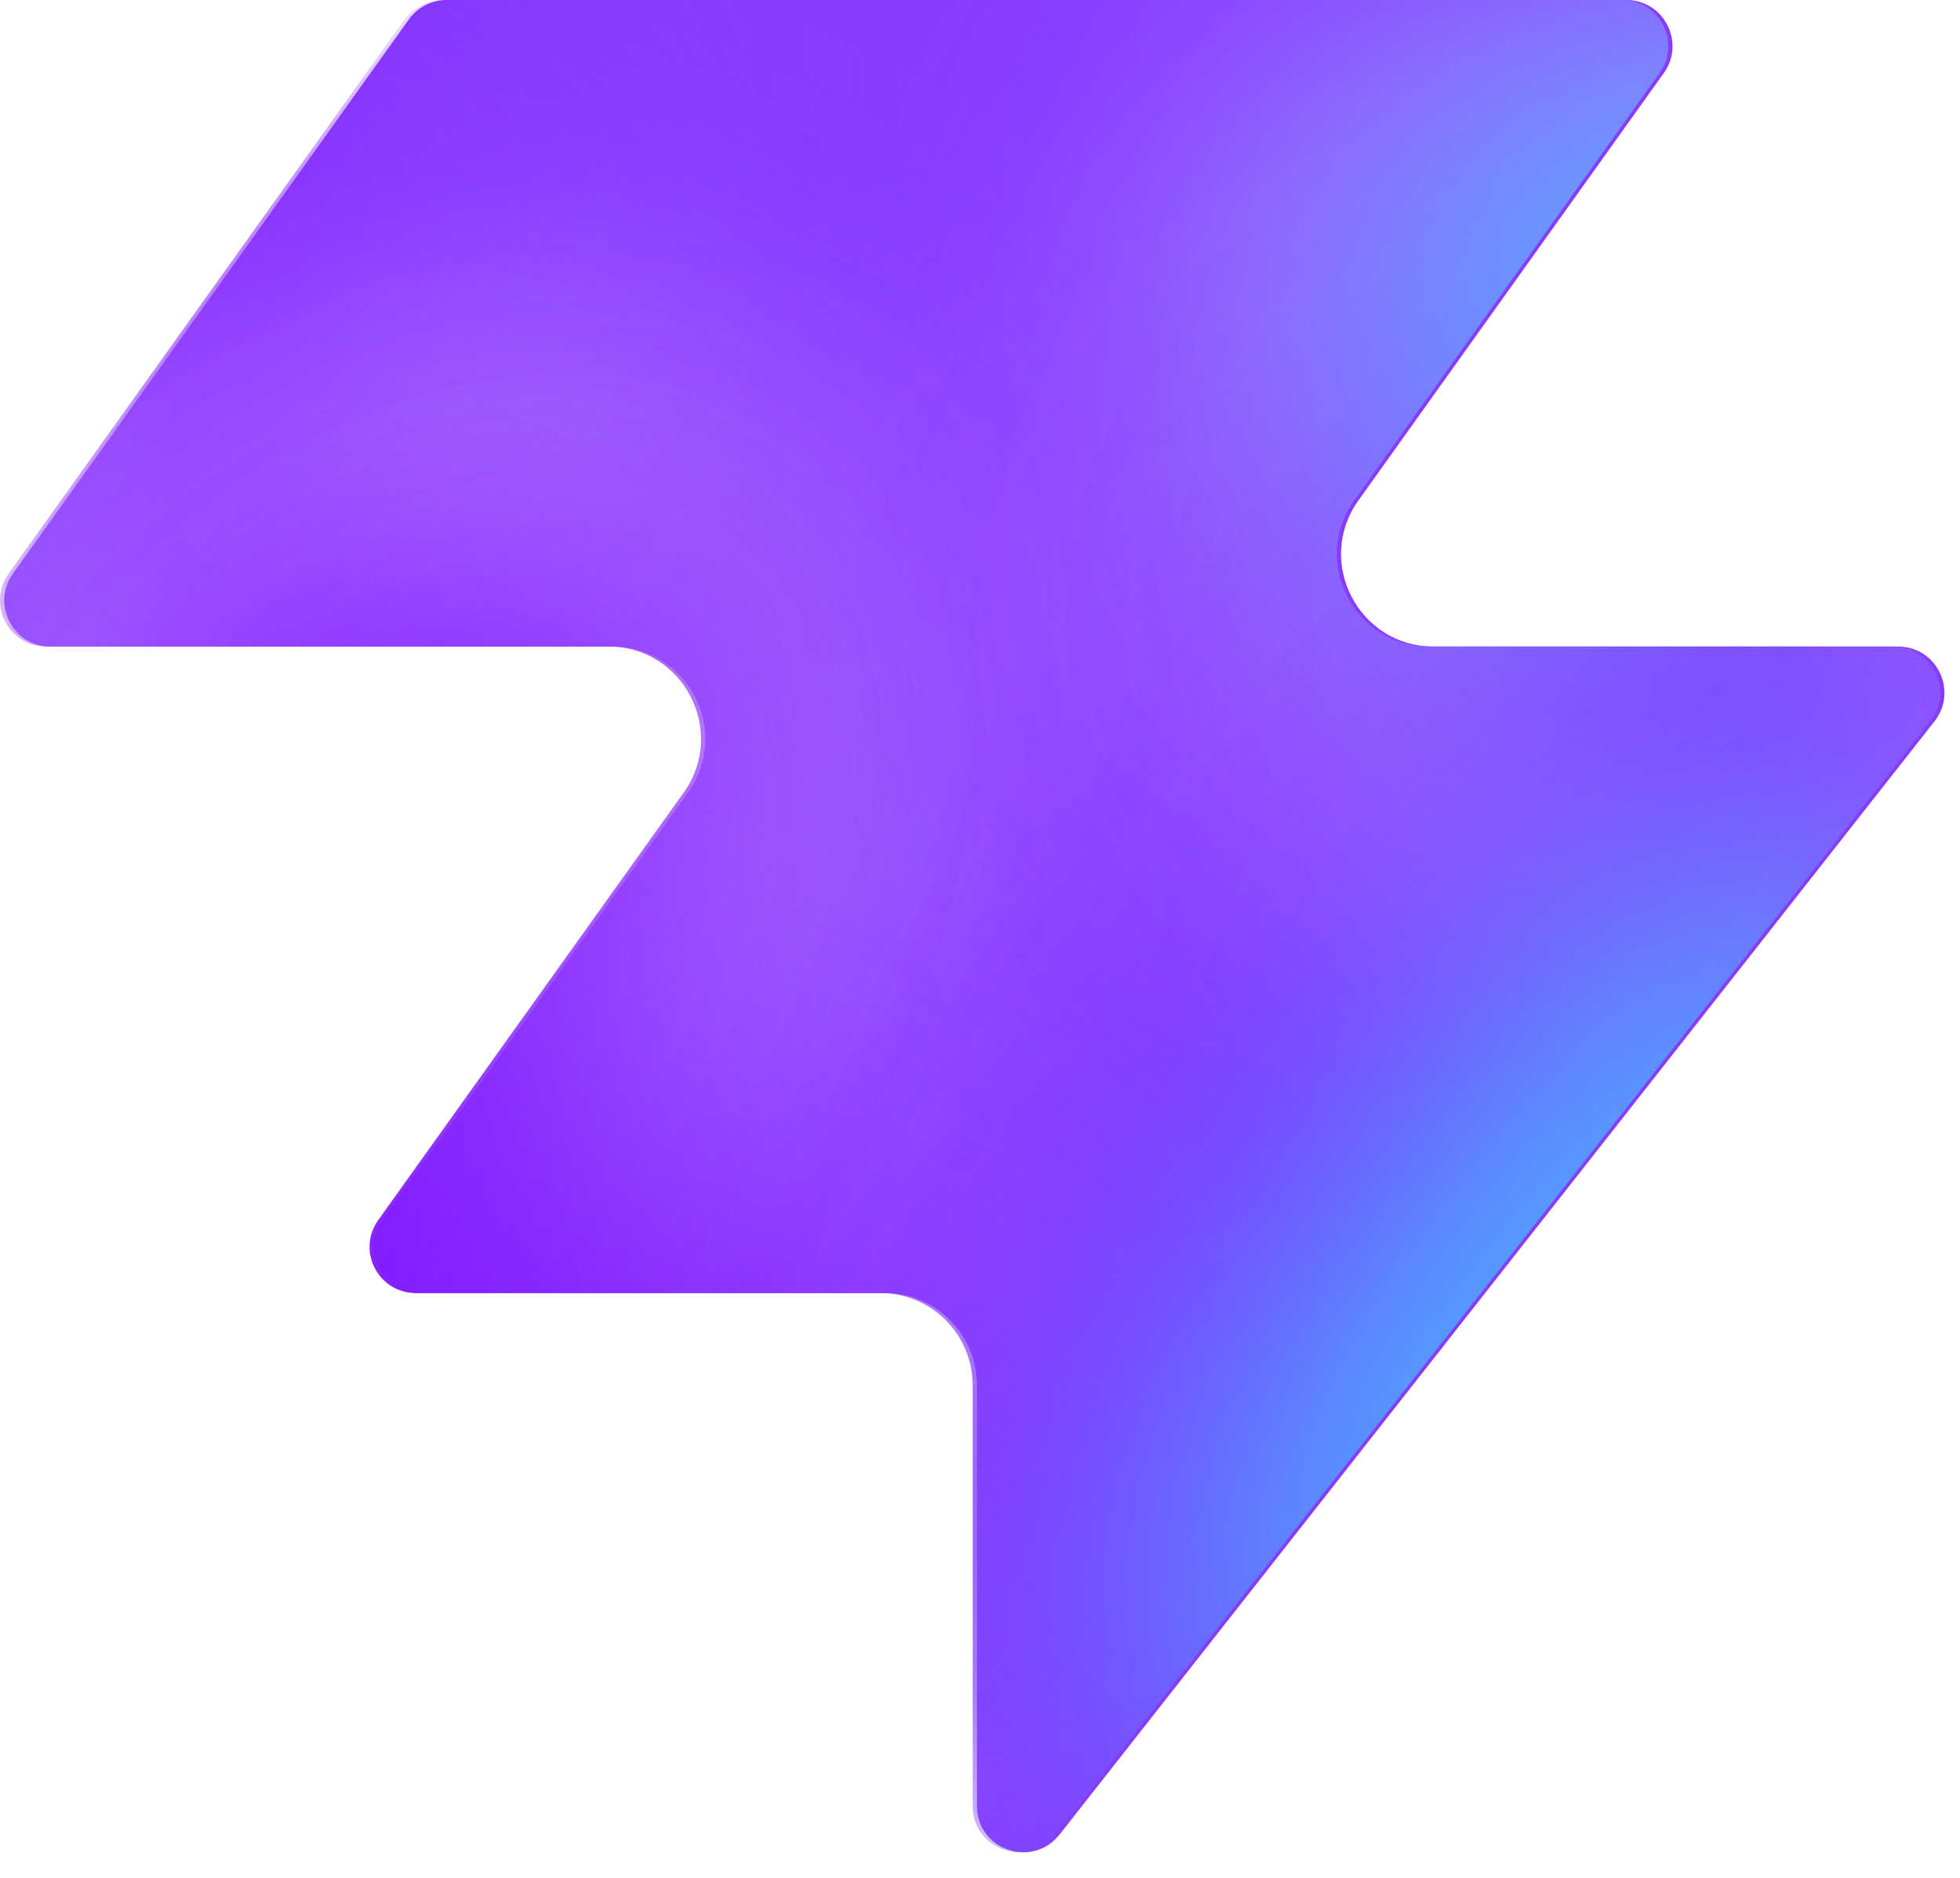
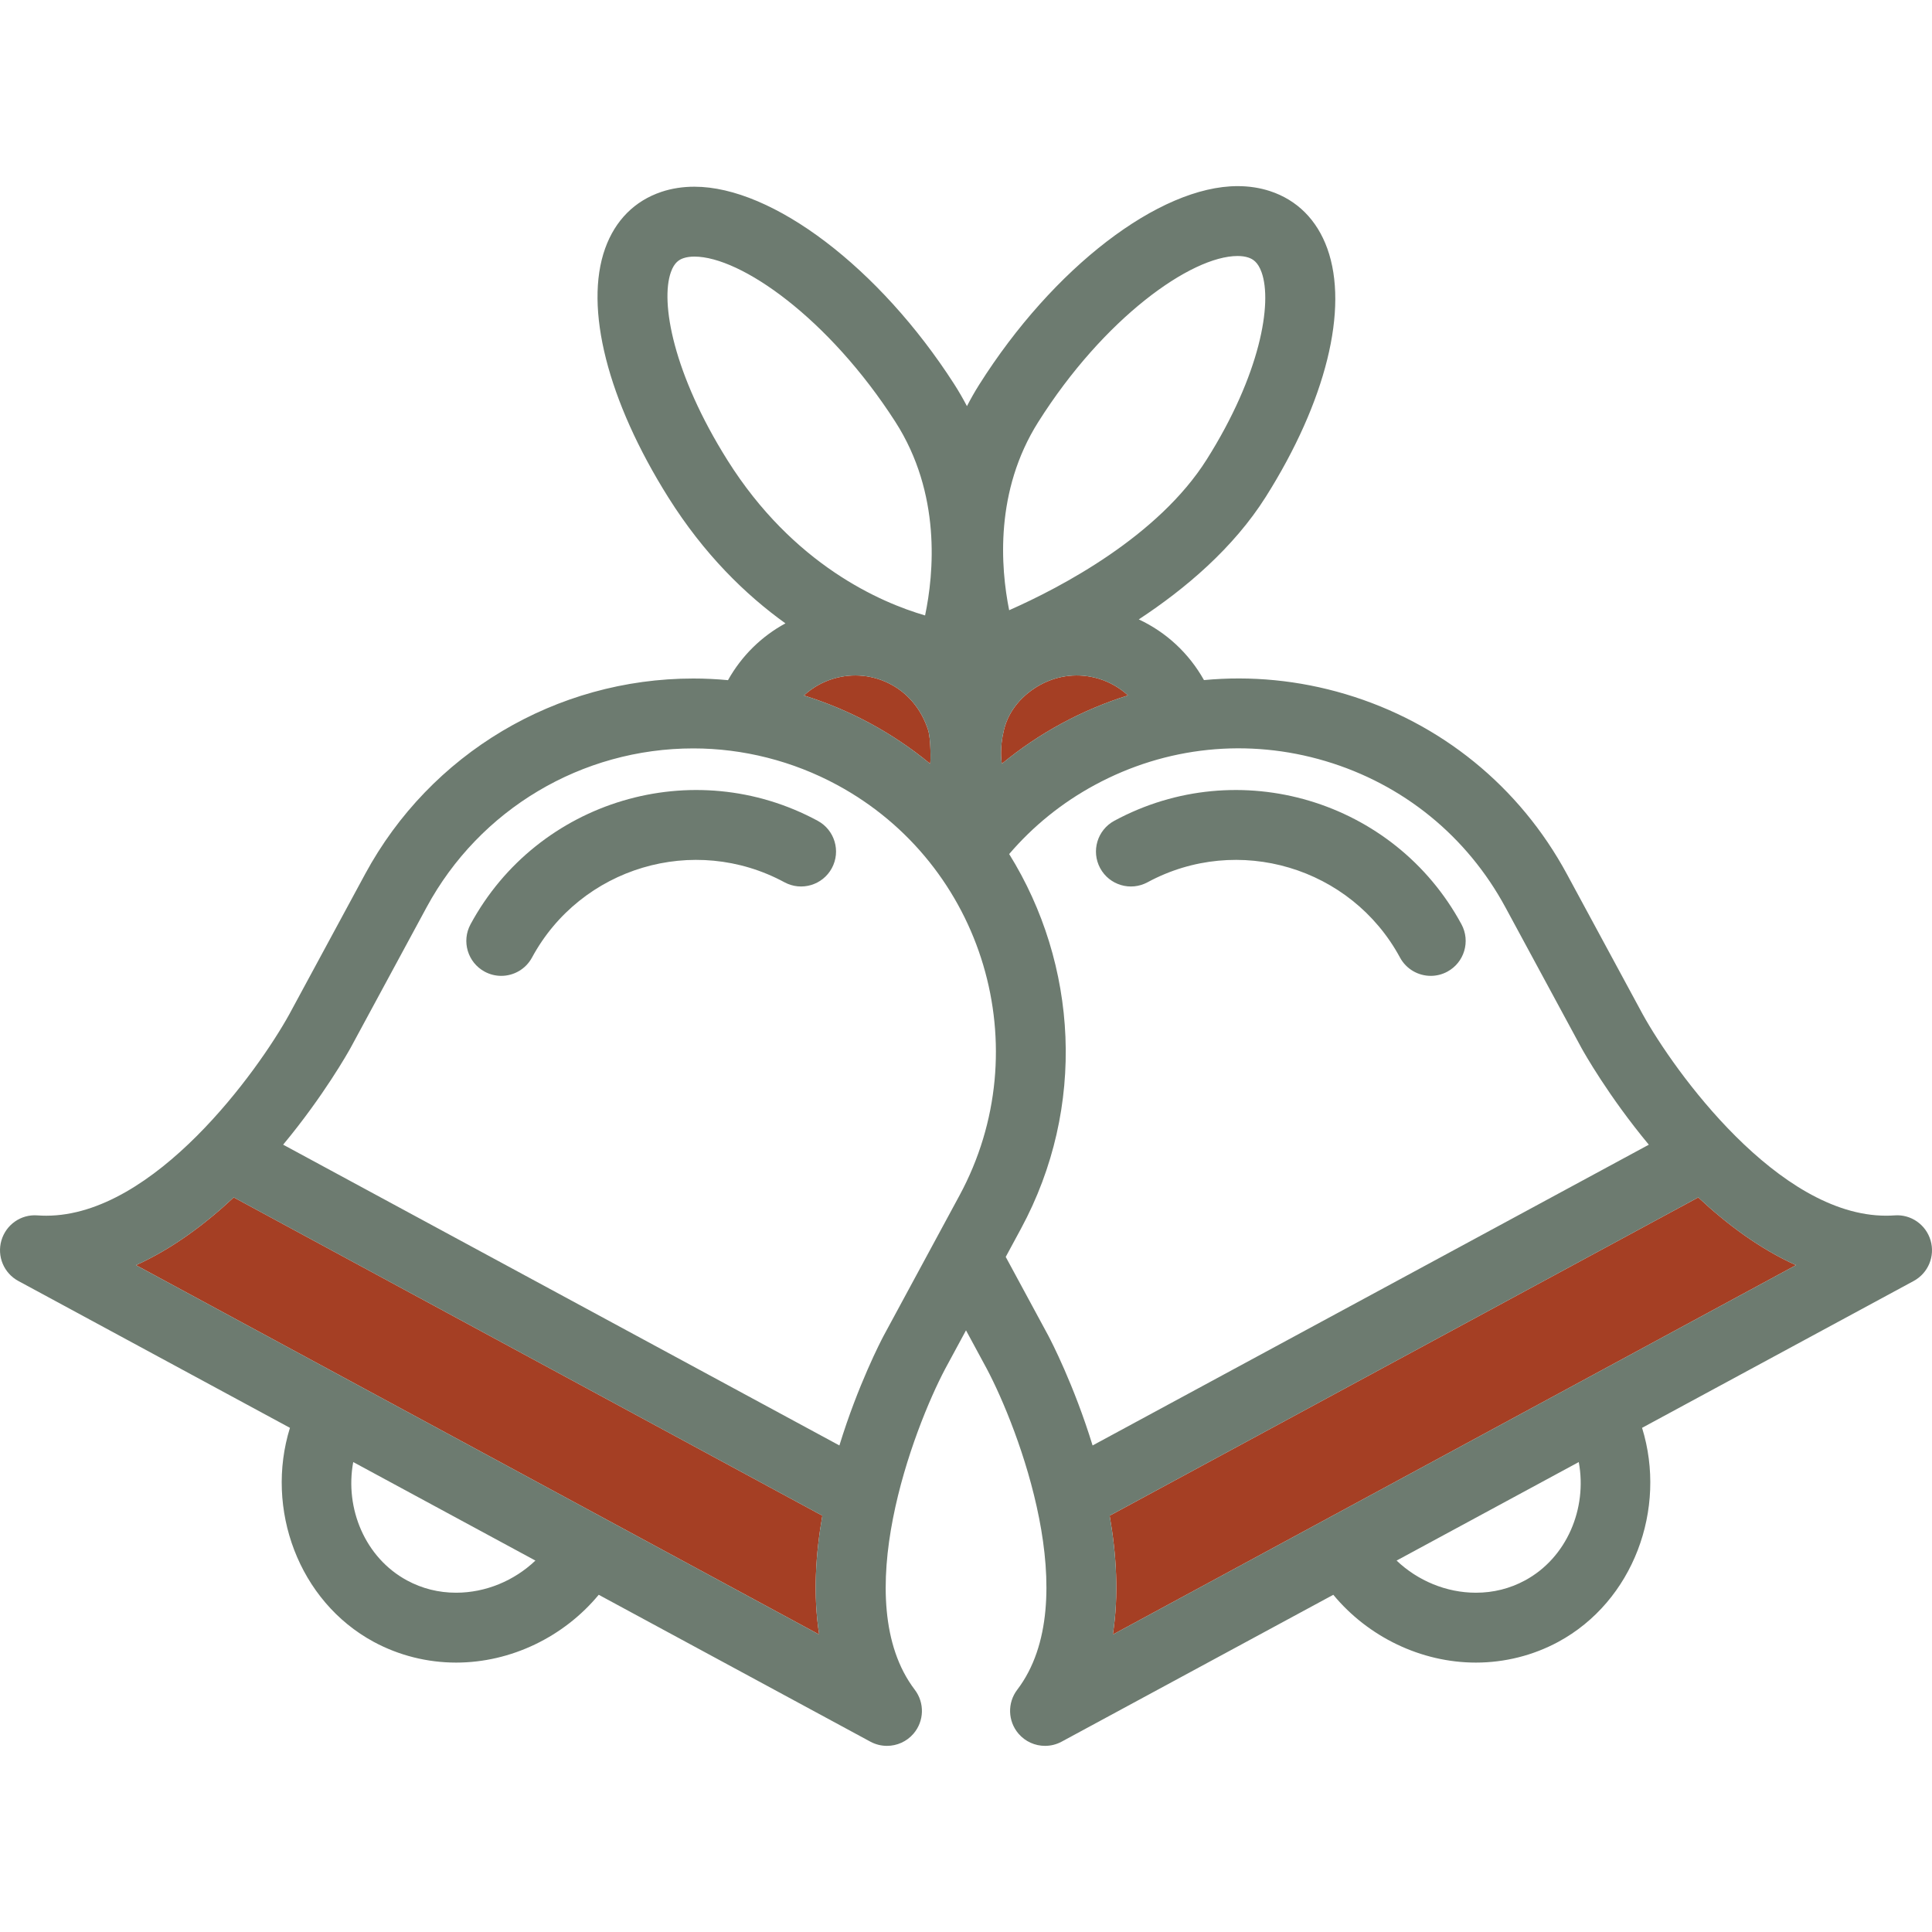
- <svg xmlns="http://www.w3.org/2000/svg" width="48" height="46" fill="none" viewBox="0 0 48 46">
-   <path fill="#863bff" d="M25.946 44.938c-.664.845-2.021.375-2.021-.698V33.937a2.26 2.26 0 0 0-2.262-2.262H10.287c-.92 0-1.456-1.04-.92-1.788l7.48-10.471c1.07-1.497 0-3.578-1.842-3.578H1.237c-.92 0-1.456-1.04-.92-1.788L10.013.474c.214-.297.556-.474.92-.474h28.894c.92 0 1.456 1.04.92 1.788l-7.48 10.471c-1.07 1.498 0 3.579 1.842 3.579h11.377c.943 0 1.473 1.088.89 1.83L25.947 44.94z" style="fill:#863bff;fill:color(display-p3 .525 .23 1);fill-opacity:1" />
-   <mask id="a" width="48" height="46" x="0" y="0" maskUnits="userSpaceOnUse" style="mask-type:alpha">
-     <path fill="#000" d="M25.842 44.938c-.664.844-2.021.375-2.021-.698V33.937a2.26 2.26 0 0 0-2.262-2.262H10.183c-.92 0-1.456-1.04-.92-1.788l7.48-10.471c1.07-1.498 0-3.579-1.842-3.579H1.133c-.92 0-1.456-1.04-.92-1.787L9.91.473c.214-.297.556-.474.92-.474h28.894c.92 0 1.456 1.04.92 1.788l-7.48 10.471c-1.07 1.498 0 3.578 1.842 3.578h11.377c.943 0 1.473 1.088.89 1.832L25.843 44.94z" style="fill:#000;fill-opacity:1" />
-   </mask>
-   <g mask="url(#a)">
-     <g filter="url(#b)">
-       <ellipse cx="5.508" cy="14.704" fill="#ede6ff" rx="5.508" ry="14.704" style="fill:#ede6ff;fill:color(display-p3 .927 .903 1);fill-opacity:1" transform="matrix(.00324 1 1 -.00324 -4.47 31.516)" />
-     </g>
-     <g filter="url(#c)">
-       <ellipse cx="10.399" cy="29.851" fill="#ede6ff" rx="10.399" ry="29.851" style="fill:#ede6ff;fill:color(display-p3 .927 .903 1);fill-opacity:1" transform="matrix(.00324 1 1 -.00324 -39.328 7.883)" />
-     </g>
-     <g filter="url(#d)">
-       <ellipse cx="5.508" cy="30.487" fill="#7e14ff" rx="5.508" ry="30.487" style="fill:#7e14ff;fill:color(display-p3 .492 .077 1);fill-opacity:1" transform="rotate(89.814 -25.913 -14.639)scale(1 -1)" />
-     </g>
-     <g filter="url(#e)">
-       <ellipse cx="5.508" cy="30.599" fill="#7e14ff" rx="5.508" ry="30.599" style="fill:#7e14ff;fill:color(display-p3 .492 .077 1);fill-opacity:1" transform="rotate(89.814 -32.644 -3.334)scale(1 -1)" />
-     </g>
-     <g filter="url(#f)">
-       <ellipse cx="5.508" cy="30.599" fill="#7e14ff" rx="5.508" ry="30.599" style="fill:#7e14ff;fill:color(display-p3 .492 .077 1);fill-opacity:1" transform="matrix(.00324 1 1 -.00324 -34.34 30.47)" />
-     </g>
-     <g filter="url(#g)">
-       <ellipse cx="14.072" cy="22.078" fill="#ede6ff" rx="14.072" ry="22.078" style="fill:#ede6ff;fill:color(display-p3 .927 .903 1);fill-opacity:1" transform="rotate(93.35 24.506 48.493)scale(-1 1)" />
-     </g>
-     <g filter="url(#h)">
-       <ellipse cx="3.47" cy="21.501" fill="#7e14ff" rx="3.47" ry="21.501" style="fill:#7e14ff;fill:color(display-p3 .492 .077 1);fill-opacity:1" transform="rotate(89.009 28.708 47.59)scale(-1 1)" />
-     </g>
-     <g filter="url(#i)">
-       <ellipse cx="3.47" cy="21.501" fill="#7e14ff" rx="3.47" ry="21.501" style="fill:#7e14ff;fill:color(display-p3 .492 .077 1);fill-opacity:1" transform="rotate(89.009 28.708 47.59)scale(-1 1)" />
-     </g>
-     <g filter="url(#j)">
-       <ellipse cx=".387" cy="8.972" fill="#7e14ff" rx="4.407" ry="29.108" style="fill:#7e14ff;fill:color(display-p3 .492 .077 1);fill-opacity:1" transform="rotate(39.51 .387 8.972)" />
-     </g>
-     <g filter="url(#k)">
-       <ellipse cx="47.523" cy="-6.092" fill="#7e14ff" rx="4.407" ry="29.108" style="fill:#7e14ff;fill:color(display-p3 .492 .077 1);fill-opacity:1" transform="rotate(37.892 47.523 -6.092)" />
-     </g>
-     <g filter="url(#l)">
-       <ellipse cx="41.412" cy="6.333" fill="#47bfff" rx="5.971" ry="9.665" style="fill:#47bfff;fill:color(display-p3 .28 .748 1);fill-opacity:1" transform="rotate(37.892 41.412 6.333)" />
-     </g>
-     <g filter="url(#m)">
-       <ellipse cx="-1.879" cy="38.332" fill="#7e14ff" rx="4.407" ry="29.108" style="fill:#7e14ff;fill:color(display-p3 .492 .077 1);fill-opacity:1" transform="rotate(37.892 -1.88 38.332)" />
-     </g>
-     <g filter="url(#n)">
-       <ellipse cx="-1.879" cy="38.332" fill="#7e14ff" rx="4.407" ry="29.108" style="fill:#7e14ff;fill:color(display-p3 .492 .077 1);fill-opacity:1" transform="rotate(37.892 -1.88 38.332)" />
-     </g>
-     <g filter="url(#o)">
-       <ellipse cx="35.651" cy="29.907" fill="#7e14ff" rx="4.407" ry="29.108" style="fill:#7e14ff;fill:color(display-p3 .492 .077 1);fill-opacity:1" transform="rotate(37.892 35.651 29.907)" />
-     </g>
-     <g filter="url(#p)">
-       <ellipse cx="38.418" cy="32.4" fill="#47bfff" rx="5.971" ry="15.297" style="fill:#47bfff;fill:color(display-p3 .28 .748 1);fill-opacity:1" transform="rotate(37.892 38.418 32.4)" />
+ <svg xmlns="http://www.w3.org/2000/svg" height="800px" width="800px" version="1.1" id="Capa_1" viewBox="0 0 414.7 414.7" xml:space="preserve">
+   <g>
+     <g>
+       <path style="fill:#a53f24;" d="M191.325,146.954c-3.832-2.072-8.242-2.527-12.418-1.283c-2.406,0.717-4.557,1.965-6.354,3.613    c4.922,1.535,9.706,3.539,14.265,6.004c4.635,2.508,8.913,5.418,12.836,8.65c0.13-0.355,0.178-5.35-0.456-7.295    C197.848,152.498,195.157,149.026,191.325,146.954z" />
+       <path style="fill:#a53f24;" d="M227.882,155.288c4.598-2.486,9.366-4.49,14.245-6.021c-1.793-1.641-3.937-2.881-6.334-3.596    c-4.175-1.246-8.584-0.789-12.417,1.283c-3.833,2.072-6.838,5.457-7.874,9.689c-0.98,4-0.546,6.748-0.456,7.293    C219.002,160.676,223.278,157.778,227.882,155.288z" />
+       <path style="fill:#a53f24;" d="M50.17,257.02c-6.142,5.756-13.207,11.033-20.98,14.543l146.645,79.291    c-1.321-8.43-0.773-17.23,0.679-25.52L50.17,257.02z" />
+       <path style="fill:#a53f24;" d="M238.185,325.334c1.453,8.291,2,17.092,0.68,25.52l146.644-79.289    c-7.778-3.51-14.843-8.787-20.985-14.541L238.185,325.334z" />
+       <path style="fill:#6d7b70;" d="M239.179,176.184c-3.643,1.971-5,6.521-3.03,10.166c1.971,3.643,6.52,5,10.165,3.029    c19.395-10.488,43.705-3.24,54.192,16.154c1.357,2.51,3.939,3.934,6.604,3.934c1.204,0,2.427-0.291,3.561-0.904    c3.644-1.971,5-6.521,3.03-10.164C299.28,171.729,265.85,161.764,239.179,176.184z" />
+       <path style="fill:#6d7b70;" d="M175.521,176.184c-26.671-14.422-60.102-4.453-74.522,22.215c-1.97,3.643-0.613,8.193,3.03,10.164    c1.134,0.613,2.356,0.904,3.561,0.904c2.666,0,5.247-1.424,6.604-3.934c10.486-19.395,34.799-26.643,54.192-16.154    c3.646,1.971,8.194,0.611,10.165-3.029C180.521,182.705,179.165,178.155,175.521,176.184z" />
+       <path style="fill:#6d7b70;" d="M414.399,266.264c-0.988-3.393-4.215-5.658-7.736-5.383c-0.61,0.043-1.217,0.064-1.825,0.064    c-23.154,0-45.456-30.986-52.216-43.197l-16.292-30.131c-10.166-18.803-27.046-32.52-47.529-38.627    c-10.003-2.98-20.281-3.959-30.37-3.01c-3.233-5.766-8.099-10.273-13.993-13.027c10.001-6.574,20.32-15.313,27.266-26.316    c12.91-20.459,17.846-40.377,13.204-53.281c-2.214-6.154-6.47-10.42-12.307-12.336c-2.16-0.709-4.5-1.068-6.952-1.068    c-16.824,0-39.639,17.533-55.482,42.639c-0.96,1.521-1.818,3.051-2.613,4.584c-0.839-1.592-1.748-3.182-2.764-4.762    c-16.026-24.928-38.947-42.336-55.74-42.336c-2.502,0-4.883,0.371-7.077,1.105c-5.747,1.924-9.926,6.127-12.083,12.156    c-4.544,12.697,0.52,32.662,13.547,53.406c7.698,12.26,16.605,20.922,25.156,27.059c-5.147,2.793-9.408,6.975-12.331,12.193    c-2.472-0.234-4.954-0.354-7.439-0.354c-29.457,0-56.452,16.084-70.451,41.975l-16.262,30.076    c-6.635,12.029-28.942,43.254-52.184,43.256c-0.628,0-1.263-0.023-1.888-0.068c-3.543-0.275-6.748,1.99-7.736,5.383    c-0.989,3.393,0.524,7.016,3.633,8.695l58.301,31.523c-5.404,17.42,1.869,37.227,17.991,45.945    c5.381,2.908,11.492,4.445,17.675,4.445c0,0,0.001,0,0.002,0c11.804,0,23.152-5.545,30.609-14.555l58.31,31.527    c1.126,0.609,2.351,0.902,3.564,0.902c2.136,0,4.236-0.91,5.701-2.623c2.298-2.686,2.409-6.609,0.269-9.42    c-14.457-18.982-0.186-56.17,6.502-68.838l4.492-8.309l4.464,8.254c6.735,12.705,21.036,49.848,6.531,68.891    c-2.141,2.813-2.029,6.736,0.269,9.422c1.465,1.713,3.565,2.625,5.701,2.623c1.214,0,2.438-0.293,3.564-0.902l58.311-31.527    c7.456,9.01,18.805,14.555,30.61,14.555c6.182,0,12.294-1.537,17.675-4.445c16.122-8.719,23.395-28.525,17.991-45.945    l58.301-31.523C413.875,273.28,415.389,269.657,414.399,266.264z M215.502,156.643c1.036-4.232,4.041-7.617,7.874-9.689    c3.833-2.072,8.242-2.529,12.417-1.283c2.397,0.715,4.541,1.955,6.334,3.596c-4.879,1.531-9.648,3.535-14.245,6.021    c-4.604,2.49-8.88,5.389-12.836,8.648C214.956,163.391,214.522,160.643,215.502,156.643z M222.851,90.596    c14.08-22.313,32.817-35.645,42.797-35.645c0.86,0,1.625,0.107,2.272,0.32c0.973,0.318,2.074,0.943,2.872,3.162    c2.377,6.607-0.295,22.004-11.775,40.197c-10.414,16.5-31.257,27.426-42.402,32.35    C214.763,121.758,213.515,105.389,222.851,90.596z M199.654,163.938c-3.923-3.232-8.201-6.143-12.836-8.65    c-4.559-2.465-9.343-4.469-14.265-6.004c1.797-1.648,3.947-2.896,6.354-3.613c4.176-1.244,8.586-0.789,12.418,1.283    c3.832,2.072,6.523,5.545,7.873,9.689C199.832,158.588,199.784,163.582,199.654,163.938z M156.139,98.768    c-11.631-18.521-14.439-33.914-12.127-40.375c0.743-2.078,1.792-2.676,2.719-2.986c0.657-0.219,1.436-0.33,2.318-0.33    c9.994,0,28.857,13.26,43.123,35.447c9.917,15.424,8.278,32.623,6.395,41.578C189.018,129.325,170.256,121.248,156.139,98.768z     M97.901,341.873c-3.753,0-7.3-0.889-10.541-2.641c-8.964-4.848-13.392-15.416-11.54-25.404l39.104,21.145    C110.384,339.297,104.245,341.873,97.901,341.873z M175.834,350.854L29.189,271.563c7.773-3.51,14.838-8.787,20.98-14.543    l126.343,68.314C175.06,333.623,174.513,342.424,175.834,350.854z M205.954,256.602l-16.321,30.186    c-0.486,0.918-5.458,10.457-9.457,23.475l-119.4-64.561c8.723-10.498,13.996-19.908,14.498-20.818l16.292-30.131    c11.375-21.039,33.314-34.109,57.256-34.109c10.705,0,21.377,2.711,30.862,7.84C211.221,185.536,223.006,225.065,205.954,256.602z     M225.038,286.733l-9.161-16.943l3.272-6.053c14.147-26.166,12.155-56.801-2.534-80.418c5.152-6.012,11.313-11.002,18.401-14.836    c15.277-8.26,32.858-10.076,49.499-5.117c16.644,4.963,30.359,16.107,38.619,31.387l16.322,30.184    c0.501,0.91,5.759,10.295,14.461,20.77l-119.396,64.557C230.517,297.231,225.536,287.674,225.038,286.733z M327.34,339.233    c-3.242,1.752-6.788,2.641-10.54,2.641c-6.345,0-12.483-2.576-17.024-6.9l39.104-21.145    C340.732,323.817,336.305,334.385,327.34,339.233z M238.865,350.854c1.32-8.428,0.774-17.229-0.68-25.52l126.338-68.31    c6.142,5.754,13.207,11.031,20.985,14.541L238.865,350.854z" />
    </g>
  </g>
-   <defs>
-     <filter id="b" width="60.045" height="41.654" x="-19.77" y="16.149" color-interpolation-filters="sRGB" filterUnits="userSpaceOnUse">
-       <feFlood flood-opacity="0" result="BackgroundImageFix" />
-       <feBlend in="SourceGraphic" in2="BackgroundImageFix" result="shape" />
-       <feGaussianBlur result="effect1_foregroundBlur_2002_17158" stdDeviation="7.659" />
-     </filter>
-     <filter id="c" width="90.34" height="51.437" x="-54.613" y="-7.533" color-interpolation-filters="sRGB" filterUnits="userSpaceOnUse">
-       <feFlood flood-opacity="0" result="BackgroundImageFix" />
-       <feBlend in="SourceGraphic" in2="BackgroundImageFix" result="shape" />
-       <feGaussianBlur result="effect1_foregroundBlur_2002_17158" stdDeviation="7.659" />
-     </filter>
-     <filter id="d" width="79.355" height="29.4" x="-49.64" y="2.03" color-interpolation-filters="sRGB" filterUnits="userSpaceOnUse">
-       <feFlood flood-opacity="0" result="BackgroundImageFix" />
-       <feBlend in="SourceGraphic" in2="BackgroundImageFix" result="shape" />
-       <feGaussianBlur result="effect1_foregroundBlur_2002_17158" stdDeviation="4.596" />
-     </filter>
-     <filter id="e" width="79.579" height="29.4" x="-45.045" y="20.029" color-interpolation-filters="sRGB" filterUnits="userSpaceOnUse">
-       <feFlood flood-opacity="0" result="BackgroundImageFix" />
-       <feBlend in="SourceGraphic" in2="BackgroundImageFix" result="shape" />
-       <feGaussianBlur result="effect1_foregroundBlur_2002_17158" stdDeviation="4.596" />
-     </filter>
-     <filter id="f" width="79.579" height="29.4" x="-43.513" y="21.178" color-interpolation-filters="sRGB" filterUnits="userSpaceOnUse">
-       <feFlood flood-opacity="0" result="BackgroundImageFix" />
-       <feBlend in="SourceGraphic" in2="BackgroundImageFix" result="shape" />
-       <feGaussianBlur result="effect1_foregroundBlur_2002_17158" stdDeviation="4.596" />
-     </filter>
-     <filter id="g" width="74.749" height="58.852" x="15.756" y="-17.901" color-interpolation-filters="sRGB" filterUnits="userSpaceOnUse">
-       <feFlood flood-opacity="0" result="BackgroundImageFix" />
-       <feBlend in="SourceGraphic" in2="BackgroundImageFix" result="shape" />
-       <feGaussianBlur result="effect1_foregroundBlur_2002_17158" stdDeviation="7.659" />
-     </filter>
-     <filter id="h" width="61.377" height="25.362" x="23.548" y="2.284" color-interpolation-filters="sRGB" filterUnits="userSpaceOnUse">
-       <feFlood flood-opacity="0" result="BackgroundImageFix" />
-       <feBlend in="SourceGraphic" in2="BackgroundImageFix" result="shape" />
-       <feGaussianBlur result="effect1_foregroundBlur_2002_17158" stdDeviation="4.596" />
-     </filter>
-     <filter id="i" width="61.377" height="25.362" x="23.548" y="2.284" color-interpolation-filters="sRGB" filterUnits="userSpaceOnUse">
-       <feFlood flood-opacity="0" result="BackgroundImageFix" />
-       <feBlend in="SourceGraphic" in2="BackgroundImageFix" result="shape" />
-       <feGaussianBlur result="effect1_foregroundBlur_2002_17158" stdDeviation="4.596" />
-     </filter>
-     <filter id="j" width="56.045" height="63.649" x="-27.636" y="-22.853" color-interpolation-filters="sRGB" filterUnits="userSpaceOnUse">
-       <feFlood flood-opacity="0" result="BackgroundImageFix" />
-       <feBlend in="SourceGraphic" in2="BackgroundImageFix" result="shape" />
-       <feGaussianBlur result="effect1_foregroundBlur_2002_17158" stdDeviation="4.596" />
-     </filter>
-     <filter id="k" width="54.814" height="64.646" x="20.116" y="-38.415" color-interpolation-filters="sRGB" filterUnits="userSpaceOnUse">
-       <feFlood flood-opacity="0" result="BackgroundImageFix" />
-       <feBlend in="SourceGraphic" in2="BackgroundImageFix" result="shape" />
-       <feGaussianBlur result="effect1_foregroundBlur_2002_17158" stdDeviation="4.596" />
-     </filter>
-     <filter id="l" width="33.541" height="35.313" x="24.641" y="-11.323" color-interpolation-filters="sRGB" filterUnits="userSpaceOnUse">
-       <feFlood flood-opacity="0" result="BackgroundImageFix" />
-       <feBlend in="SourceGraphic" in2="BackgroundImageFix" result="shape" />
-       <feGaussianBlur result="effect1_foregroundBlur_2002_17158" stdDeviation="4.596" />
-     </filter>
-     <filter id="m" width="54.814" height="64.646" x="-29.286" y="6.009" color-interpolation-filters="sRGB" filterUnits="userSpaceOnUse">
-       <feFlood flood-opacity="0" result="BackgroundImageFix" />
-       <feBlend in="SourceGraphic" in2="BackgroundImageFix" result="shape" />
-       <feGaussianBlur result="effect1_foregroundBlur_2002_17158" stdDeviation="4.596" />
-     </filter>
-     <filter id="n" width="54.814" height="64.646" x="-29.286" y="6.009" color-interpolation-filters="sRGB" filterUnits="userSpaceOnUse">
-       <feFlood flood-opacity="0" result="BackgroundImageFix" />
-       <feBlend in="SourceGraphic" in2="BackgroundImageFix" result="shape" />
-       <feGaussianBlur result="effect1_foregroundBlur_2002_17158" stdDeviation="4.596" />
-     </filter>
-     <filter id="o" width="54.814" height="64.646" x="8.244" y="-2.416" color-interpolation-filters="sRGB" filterUnits="userSpaceOnUse">
-       <feFlood flood-opacity="0" result="BackgroundImageFix" />
-       <feBlend in="SourceGraphic" in2="BackgroundImageFix" result="shape" />
-       <feGaussianBlur result="effect1_foregroundBlur_2002_17158" stdDeviation="4.596" />
-     </filter>
-     <filter id="p" width="39.409" height="43.623" x="18.713" y="10.588" color-interpolation-filters="sRGB" filterUnits="userSpaceOnUse">
-       <feFlood flood-opacity="0" result="BackgroundImageFix" />
-       <feBlend in="SourceGraphic" in2="BackgroundImageFix" result="shape" />
-       <feGaussianBlur result="effect1_foregroundBlur_2002_17158" stdDeviation="4.596" />
-     </filter>
-   </defs>
</svg>
